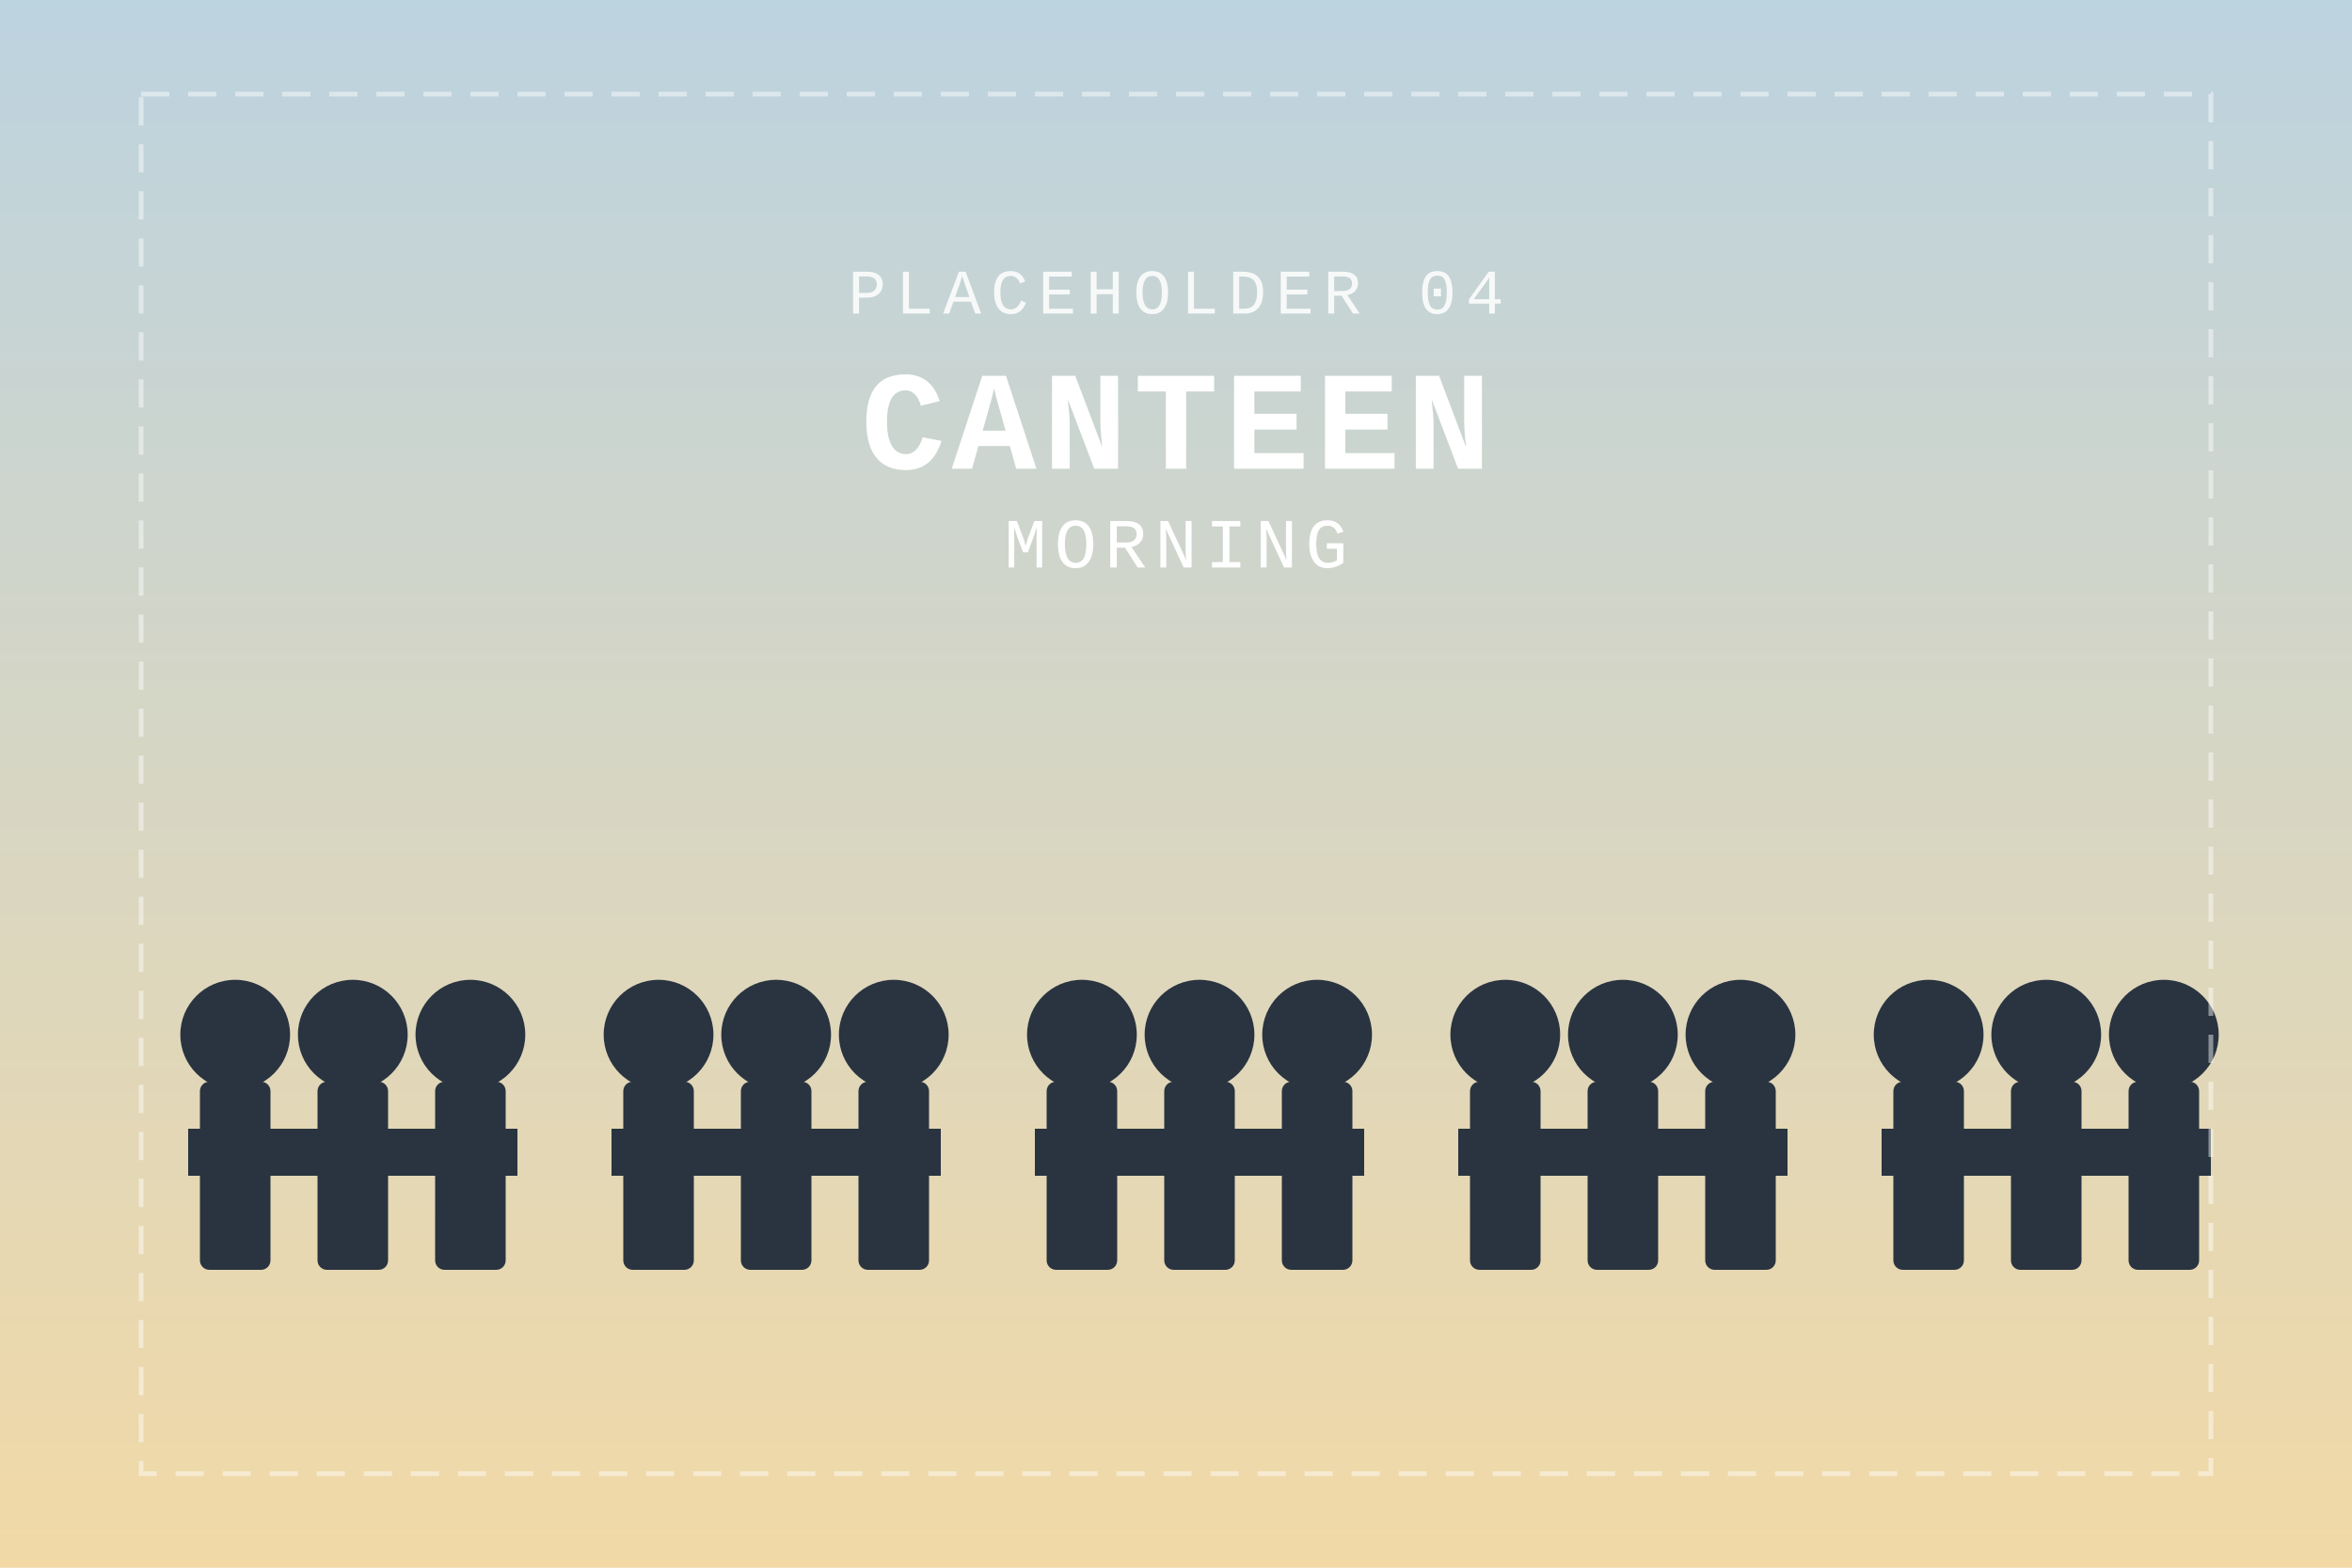
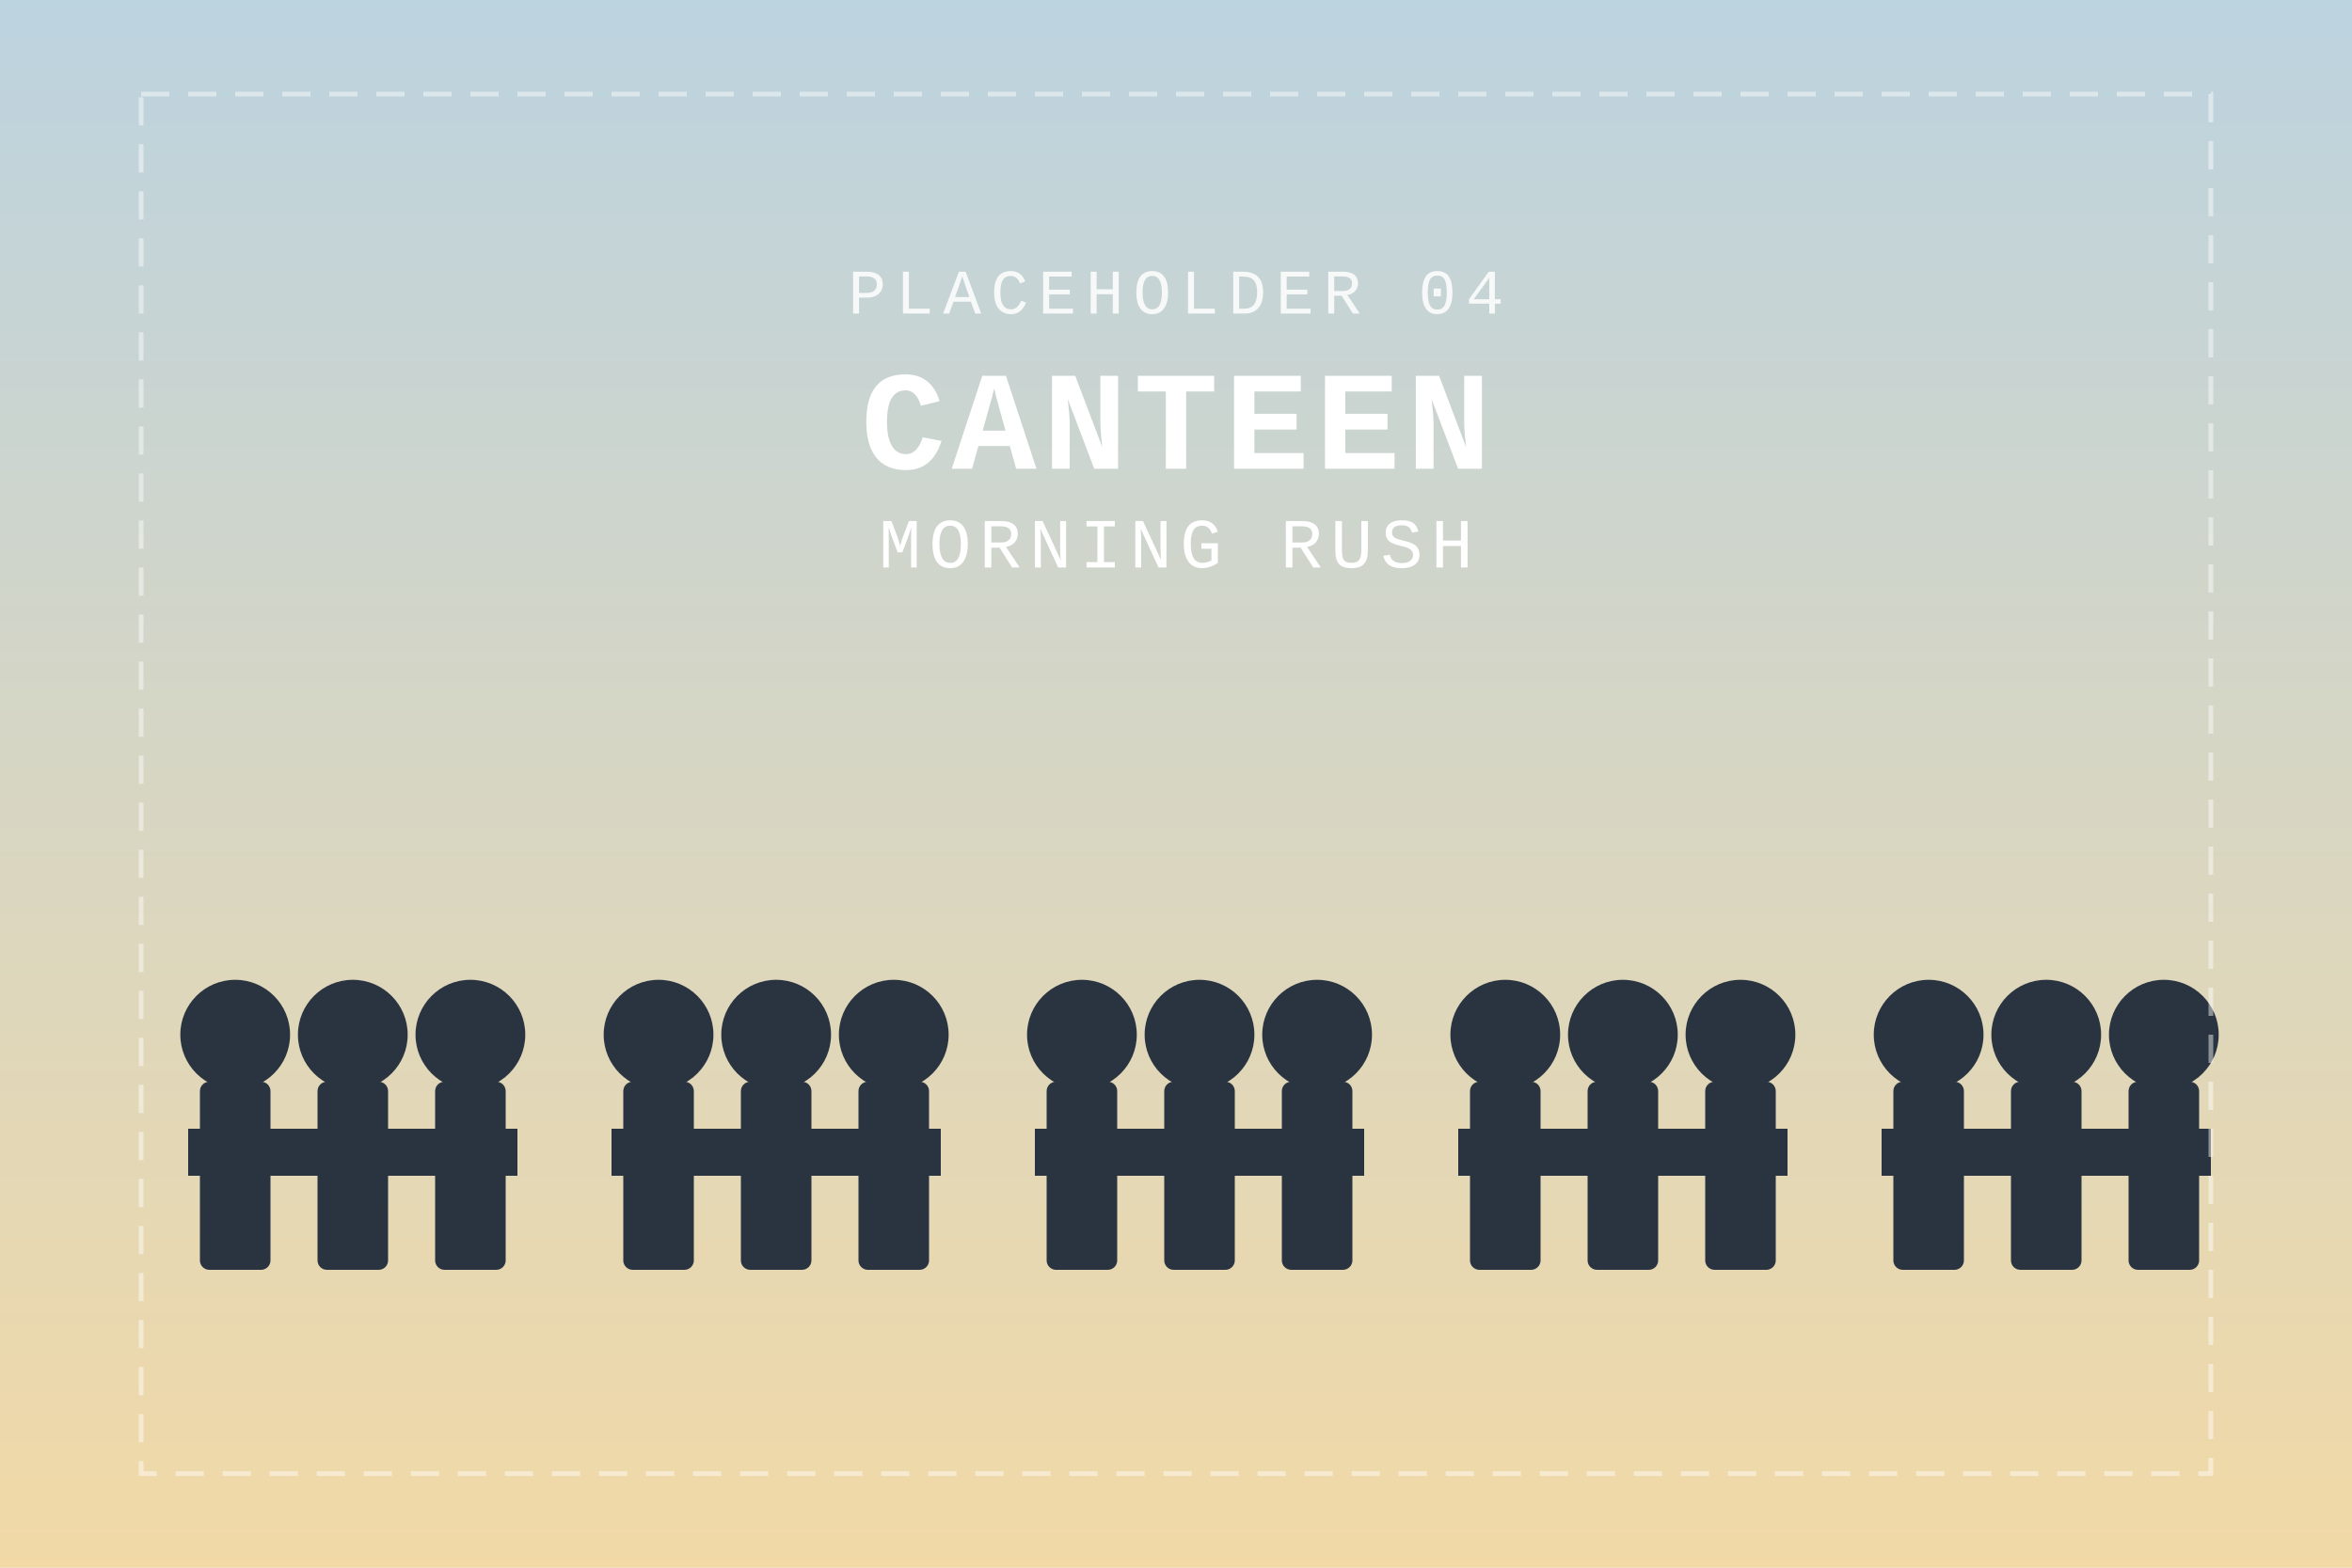
<svg xmlns="http://www.w3.org/2000/svg" width="1500" height="1000" viewBox="0 0 1500 1000">
  <defs>
    <linearGradient id="sky" x1="0" y1="0" x2="0" y2="1">
      <stop offset="0" stop-color="#bcd3e0" />
      <stop offset="1" stop-color="#f2d9a6" />
    </linearGradient>
  </defs>
  <rect width="1500" height="1000" fill="url(#sky)" />
  <rect x="120.0" y="720.0" width="210" height="30.0" fill="#2a3440" />
  <circle cx="150.0" cy="660.0" r="35.0" fill="#2a3440" />
  <rect x="127.5" y="690.0" width="45.0" height="120.0" rx="6" fill="#2a3440" />
  <circle cx="225.0" cy="660.0" r="35.0" fill="#2a3440" />
  <rect x="202.5" y="690.0" width="45.0" height="120.0" rx="6" fill="#2a3440" />
  <circle cx="300.0" cy="660.0" r="35.0" fill="#2a3440" />
  <rect x="277.5" y="690.0" width="45.0" height="120.0" rx="6" fill="#2a3440" />
  <rect x="390.0" y="720.0" width="210" height="30.0" fill="#2a3440" />
  <circle cx="420.0" cy="660.0" r="35.0" fill="#2a3440" />
  <rect x="397.5" y="690.0" width="45.0" height="120.0" rx="6" fill="#2a3440" />
  <circle cx="495.0" cy="660.0" r="35.0" fill="#2a3440" />
  <rect x="472.5" y="690.0" width="45.0" height="120.0" rx="6" fill="#2a3440" />
  <circle cx="570.0" cy="660.0" r="35.0" fill="#2a3440" />
  <rect x="547.5" y="690.0" width="45.0" height="120.0" rx="6" fill="#2a3440" />
  <rect x="660.0" y="720.0" width="210" height="30.0" fill="#2a3440" />
  <circle cx="690.0" cy="660.0" r="35.0" fill="#2a3440" />
  <rect x="667.5" y="690.0" width="45.0" height="120.0" rx="6" fill="#2a3440" />
  <circle cx="765.0" cy="660.0" r="35.0" fill="#2a3440" />
  <rect x="742.5" y="690.0" width="45.0" height="120.0" rx="6" fill="#2a3440" />
  <circle cx="840.0" cy="660.0" r="35.0" fill="#2a3440" />
  <rect x="817.5" y="690.0" width="45.0" height="120.0" rx="6" fill="#2a3440" />
  <rect x="930.0" y="720.0" width="210" height="30.0" fill="#2a3440" />
  <circle cx="960.0" cy="660.0" r="35.0" fill="#2a3440" />
  <rect x="937.5" y="690.0" width="45.0" height="120.0" rx="6" fill="#2a3440" />
  <circle cx="1035.0" cy="660.0" r="35.0" fill="#2a3440" />
  <rect x="1012.5" y="690.0" width="45.0" height="120.0" rx="6" fill="#2a3440" />
  <circle cx="1110.0" cy="660.0" r="35.0" fill="#2a3440" />
  <rect x="1087.5" y="690.0" width="45.0" height="120.0" rx="6" fill="#2a3440" />
  <rect x="1200.0" y="720.0" width="210" height="30.0" fill="#2a3440" />
  <circle cx="1230.0" cy="660.0" r="35.0" fill="#2a3440" />
  <rect x="1207.5" y="690.0" width="45.0" height="120.0" rx="6" fill="#2a3440" />
  <circle cx="1305.0" cy="660.0" r="35.0" fill="#2a3440" />
  <rect x="1282.5" y="690.0" width="45.0" height="120.0" rx="6" fill="#2a3440" />
  <circle cx="1380.0" cy="660.0" r="35.0" fill="#2a3440" />
  <rect x="1357.5" y="690.0" width="45.0" height="120.0" rx="6" fill="#2a3440" />
  <rect x="90.0" y="60.0" width="1320.0" height="880.0" fill="none" stroke="#fff" stroke-opacity=".45" stroke-width="3" stroke-dasharray="18 12" />
  <g font-family="Courier New, monospace" fill="#fff" text-anchor="middle">
    <text x="750.0" y="200.0" font-size="40.5" letter-spacing="6" opacity=".85">PLACEHOLDER 04</text>
    <text x="750.0" y="299.0" font-size="90.0" font-weight="700" letter-spacing="4">CANTEEN</text>
-     <text x="750.0" y="362.0" font-size="45.0" letter-spacing="5">MORNING</text>
+     <text x="750.0" y="362.0" font-size="45.0" letter-spacing="5">MORNING RUSH</text>
  </g>
</svg>
